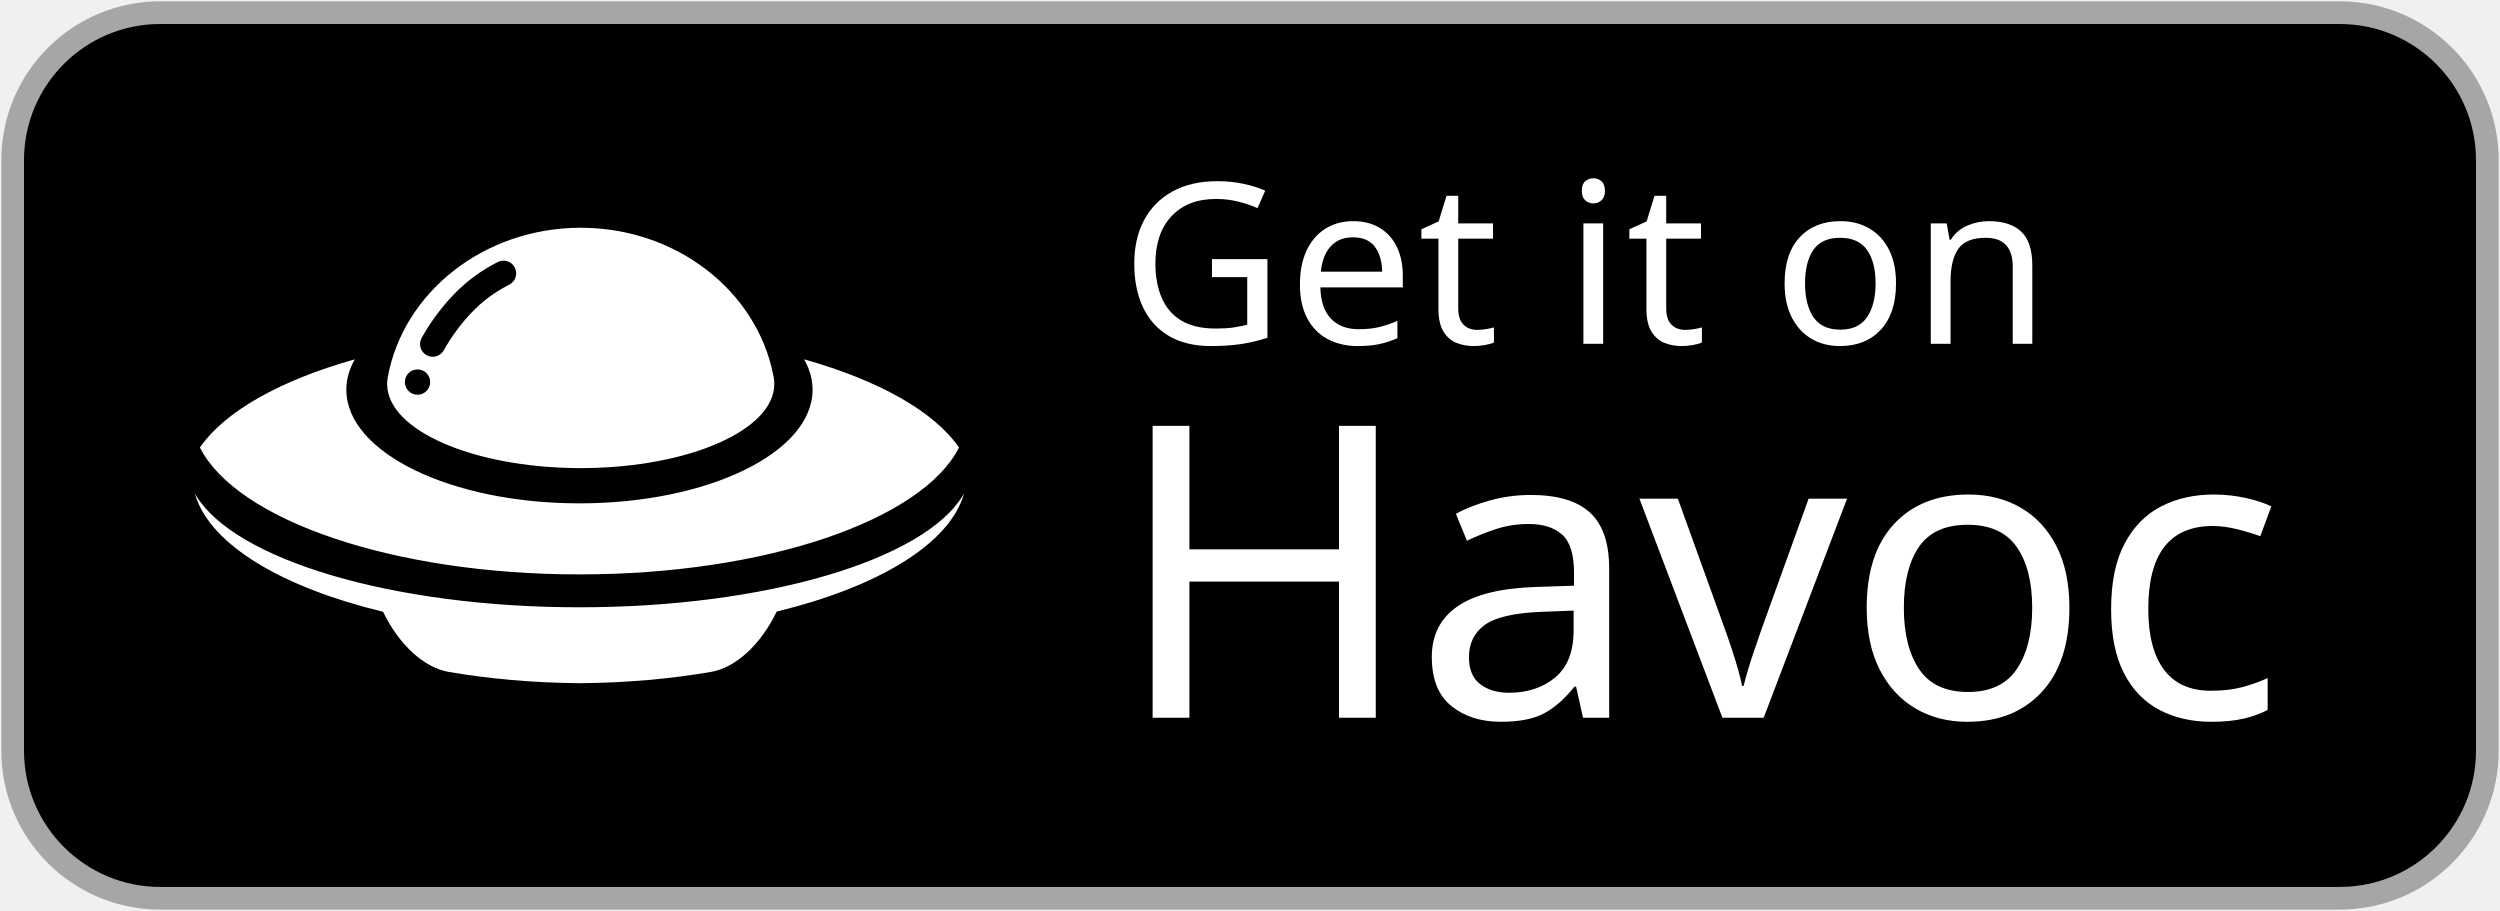
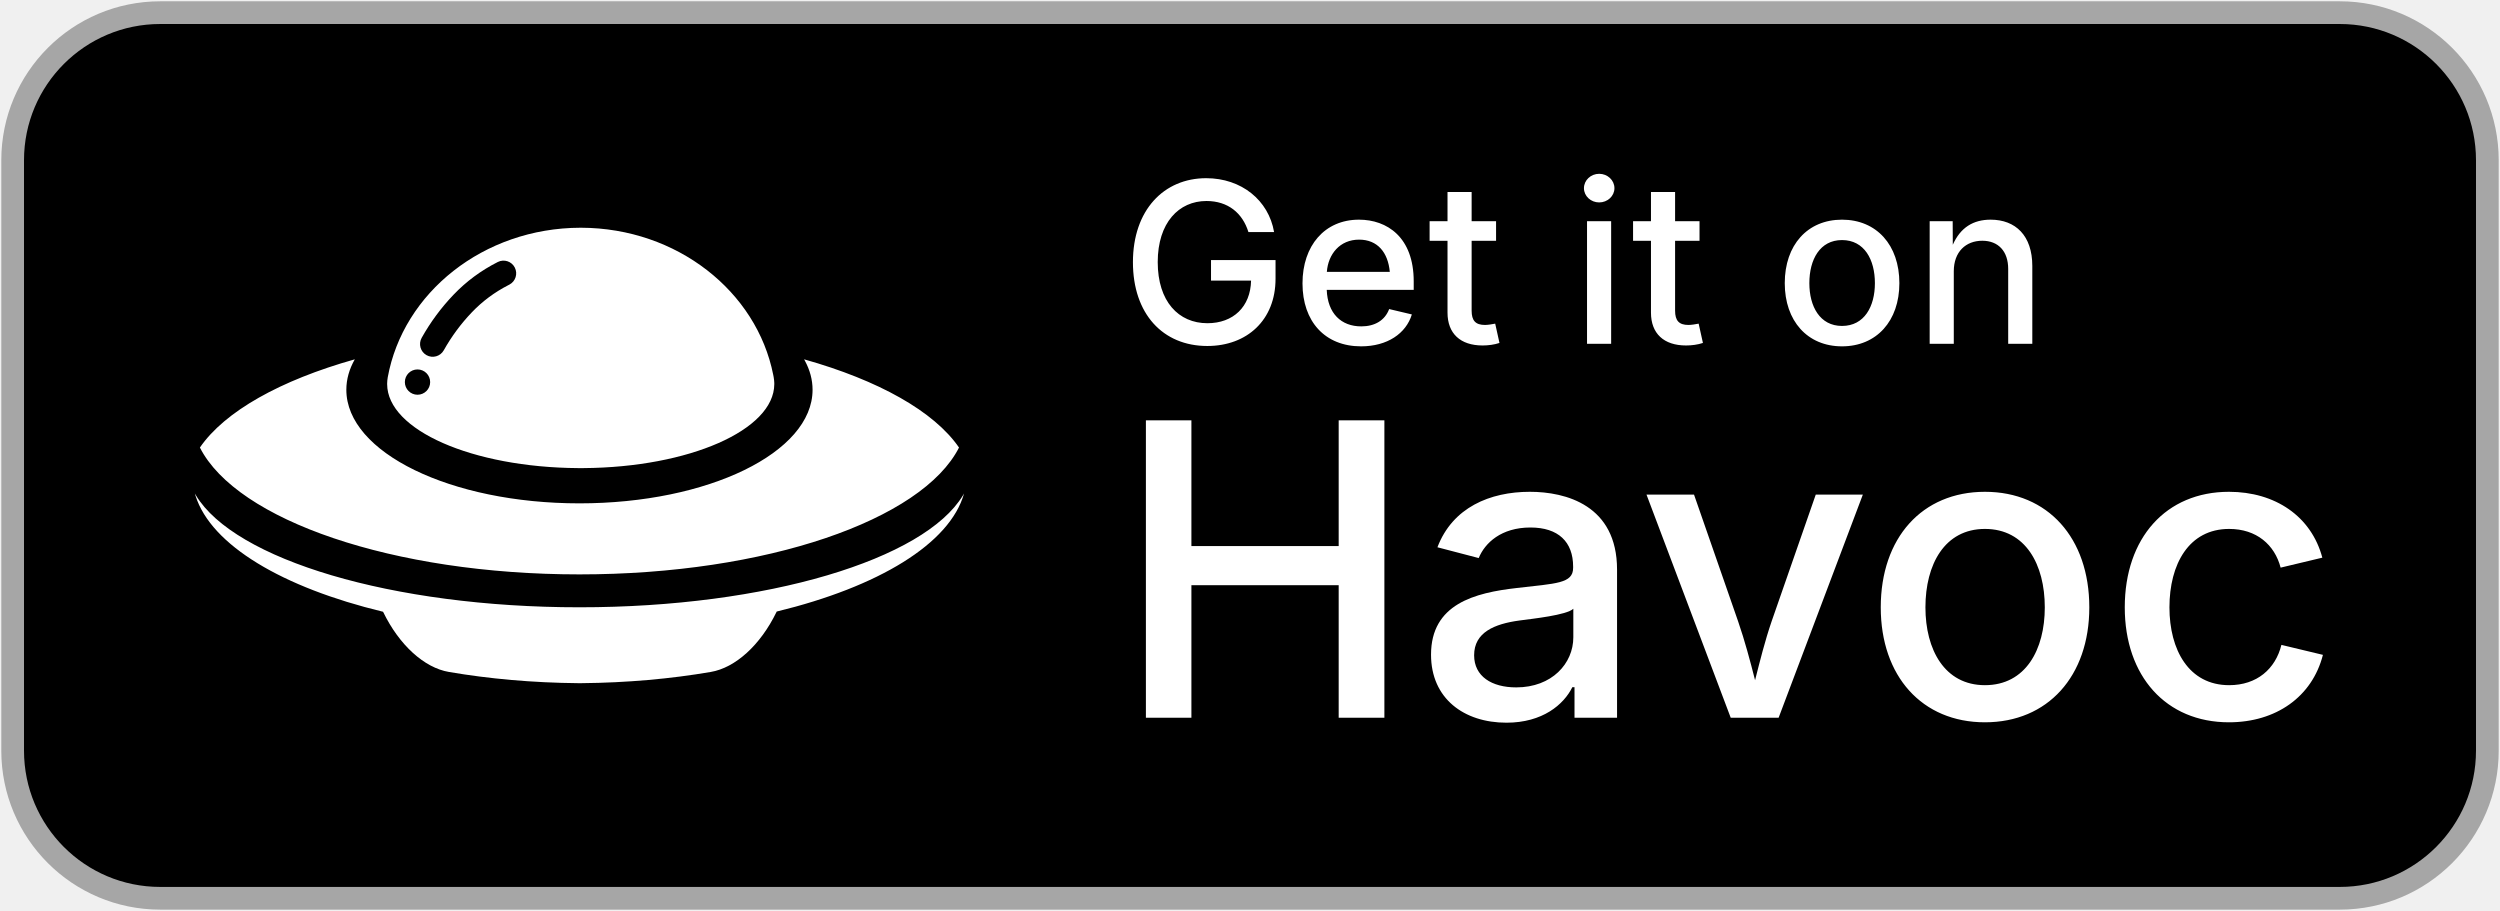
<svg xmlns="http://www.w3.org/2000/svg" width="988px" height="360px" viewBox="0 0 988 360" version="1.1">
  <g id="Page-1" stroke="none" stroke-width="1" fill="none" fill-rule="evenodd">
    <g id="havoc-button" transform="translate(5, 5)">
      <rect id="Rectangle" stroke="#A6A6A6" stroke-width="8.974" fill="#000000" fill-rule="nonzero" x="0" y="0" width="978" height="350" rx="58.333" />
      <path d="M375.556,190.769 L375.996,190.013 L376,190 C370.442,209.883 342.117,226.935 301.957,236.684 L301.866,236.868 C295.528,249.939 285.622,258.909 275.891,260.556 C260.136,263.259 242.89,264.823 224.786,264.993 L224.305,264.997 L224.305,265 L224.152,264.999 L223.999,265 L223.999,264.997 L223.517,264.993 C205.414,264.823 188.167,263.259 172.413,260.556 C162.682,258.909 152.776,249.939 146.438,236.868 L146.387,236.769 C106.673,227.186 78.462,210.473 72.274,190.933 L72,190.015 L72.439,190.768 C87.681,216.064 149.748,235.001 223.998,235.001 C298.247,235.001 360.314,216.065 375.556,190.769 Z M312.778,137 C342.15,145.276 364.155,157.546 374,171.87 C359.483,200.497 297.841,222 224,222 C150.157,222 88.513,200.496 74,171.867 C83.849,157.544 105.852,145.275 135.222,137 C133.04,140.832 131.873,144.868 131.873,149.038 C131.873,173.829 173.12,193.926 224,193.926 C274.88,193.926 316.127,173.829 316.127,149.038 C316.127,145.071 315.071,141.225 313.088,137.562 L312.778,137 Z M224.654,85 C262.563,85.108 294.058,110.157 300.585,143.162 L300.776,144.164 L300.769,144.166 C300.892,144.852 300.966,145.544 300.991,146.241 L300.998,146.503 L301,146.815 C300.938,164.964 267.325,179.703 225.614,179.996 L224.346,180 L224.346,179.999 L223.386,179.996 C181.675,179.703 148.062,164.964 148,146.815 L148.002,146.503 C148.016,145.717 148.093,144.938 148.231,144.166 L148.224,144.164 C154.307,110.666 186.055,85.109 224.346,85 L224.654,85 Z M160,141 C157.239,141 155,143.239 155,146 C155,148.761 157.239,151 160,151 C162.761,151 165,148.761 165,146 C165,143.239 162.761,141 160,141 Z M198.462,100.762 C197.217,98.285 194.205,97.29 191.736,98.539 C185.116,101.889 179.283,106.199 174.256,111.459 C169.334,116.61 165.128,122.298 161.643,128.514 C160.288,130.932 161.144,133.995 163.555,135.355 C165.965,136.714 169.019,135.856 170.374,133.438 C173.445,127.958 177.147,122.952 181.487,118.411 C185.638,114.067 190.439,110.494 195.911,107.681 L196.337,107.462 C198.74,106.185 199.693,103.208 198.462,100.762 Z" id="Shape" fill="#FFFFFF" fill-rule="nonzero" />
-       <text id="Havoc" font-family="SFPro-Medium, SF Pro" font-size="161.538" font-weight="400" letter-spacing="-1.136" fill="#FFFFFF">
+       <text id="Havoc" font-family="-apple-system, BlinkMacSystemFont, system-ui, sans-serif" font-size="161.538" font-weight="500" letter-spacing="-1.136" fill="#FFFFFF">
        <tspan x="434.844" y="278.641">Havoc </tspan>
      </text>
-       <text id="Get-it-on" font-family="SFPro-Medium, SF Pro" font-size="88.769" font-weight="400" letter-spacing="1.388" fill="#FFFFFF">
+       <text id="Get-it-on" font-family="-apple-system, BlinkMacSystemFont, system-ui, sans-serif" font-size="88.769" font-weight="500" letter-spacing="1.388" fill="#FFFFFF">
        <tspan x="437.844" y="130.872">Get it on </tspan>
      </text>
    </g>
  </g>
</svg>
